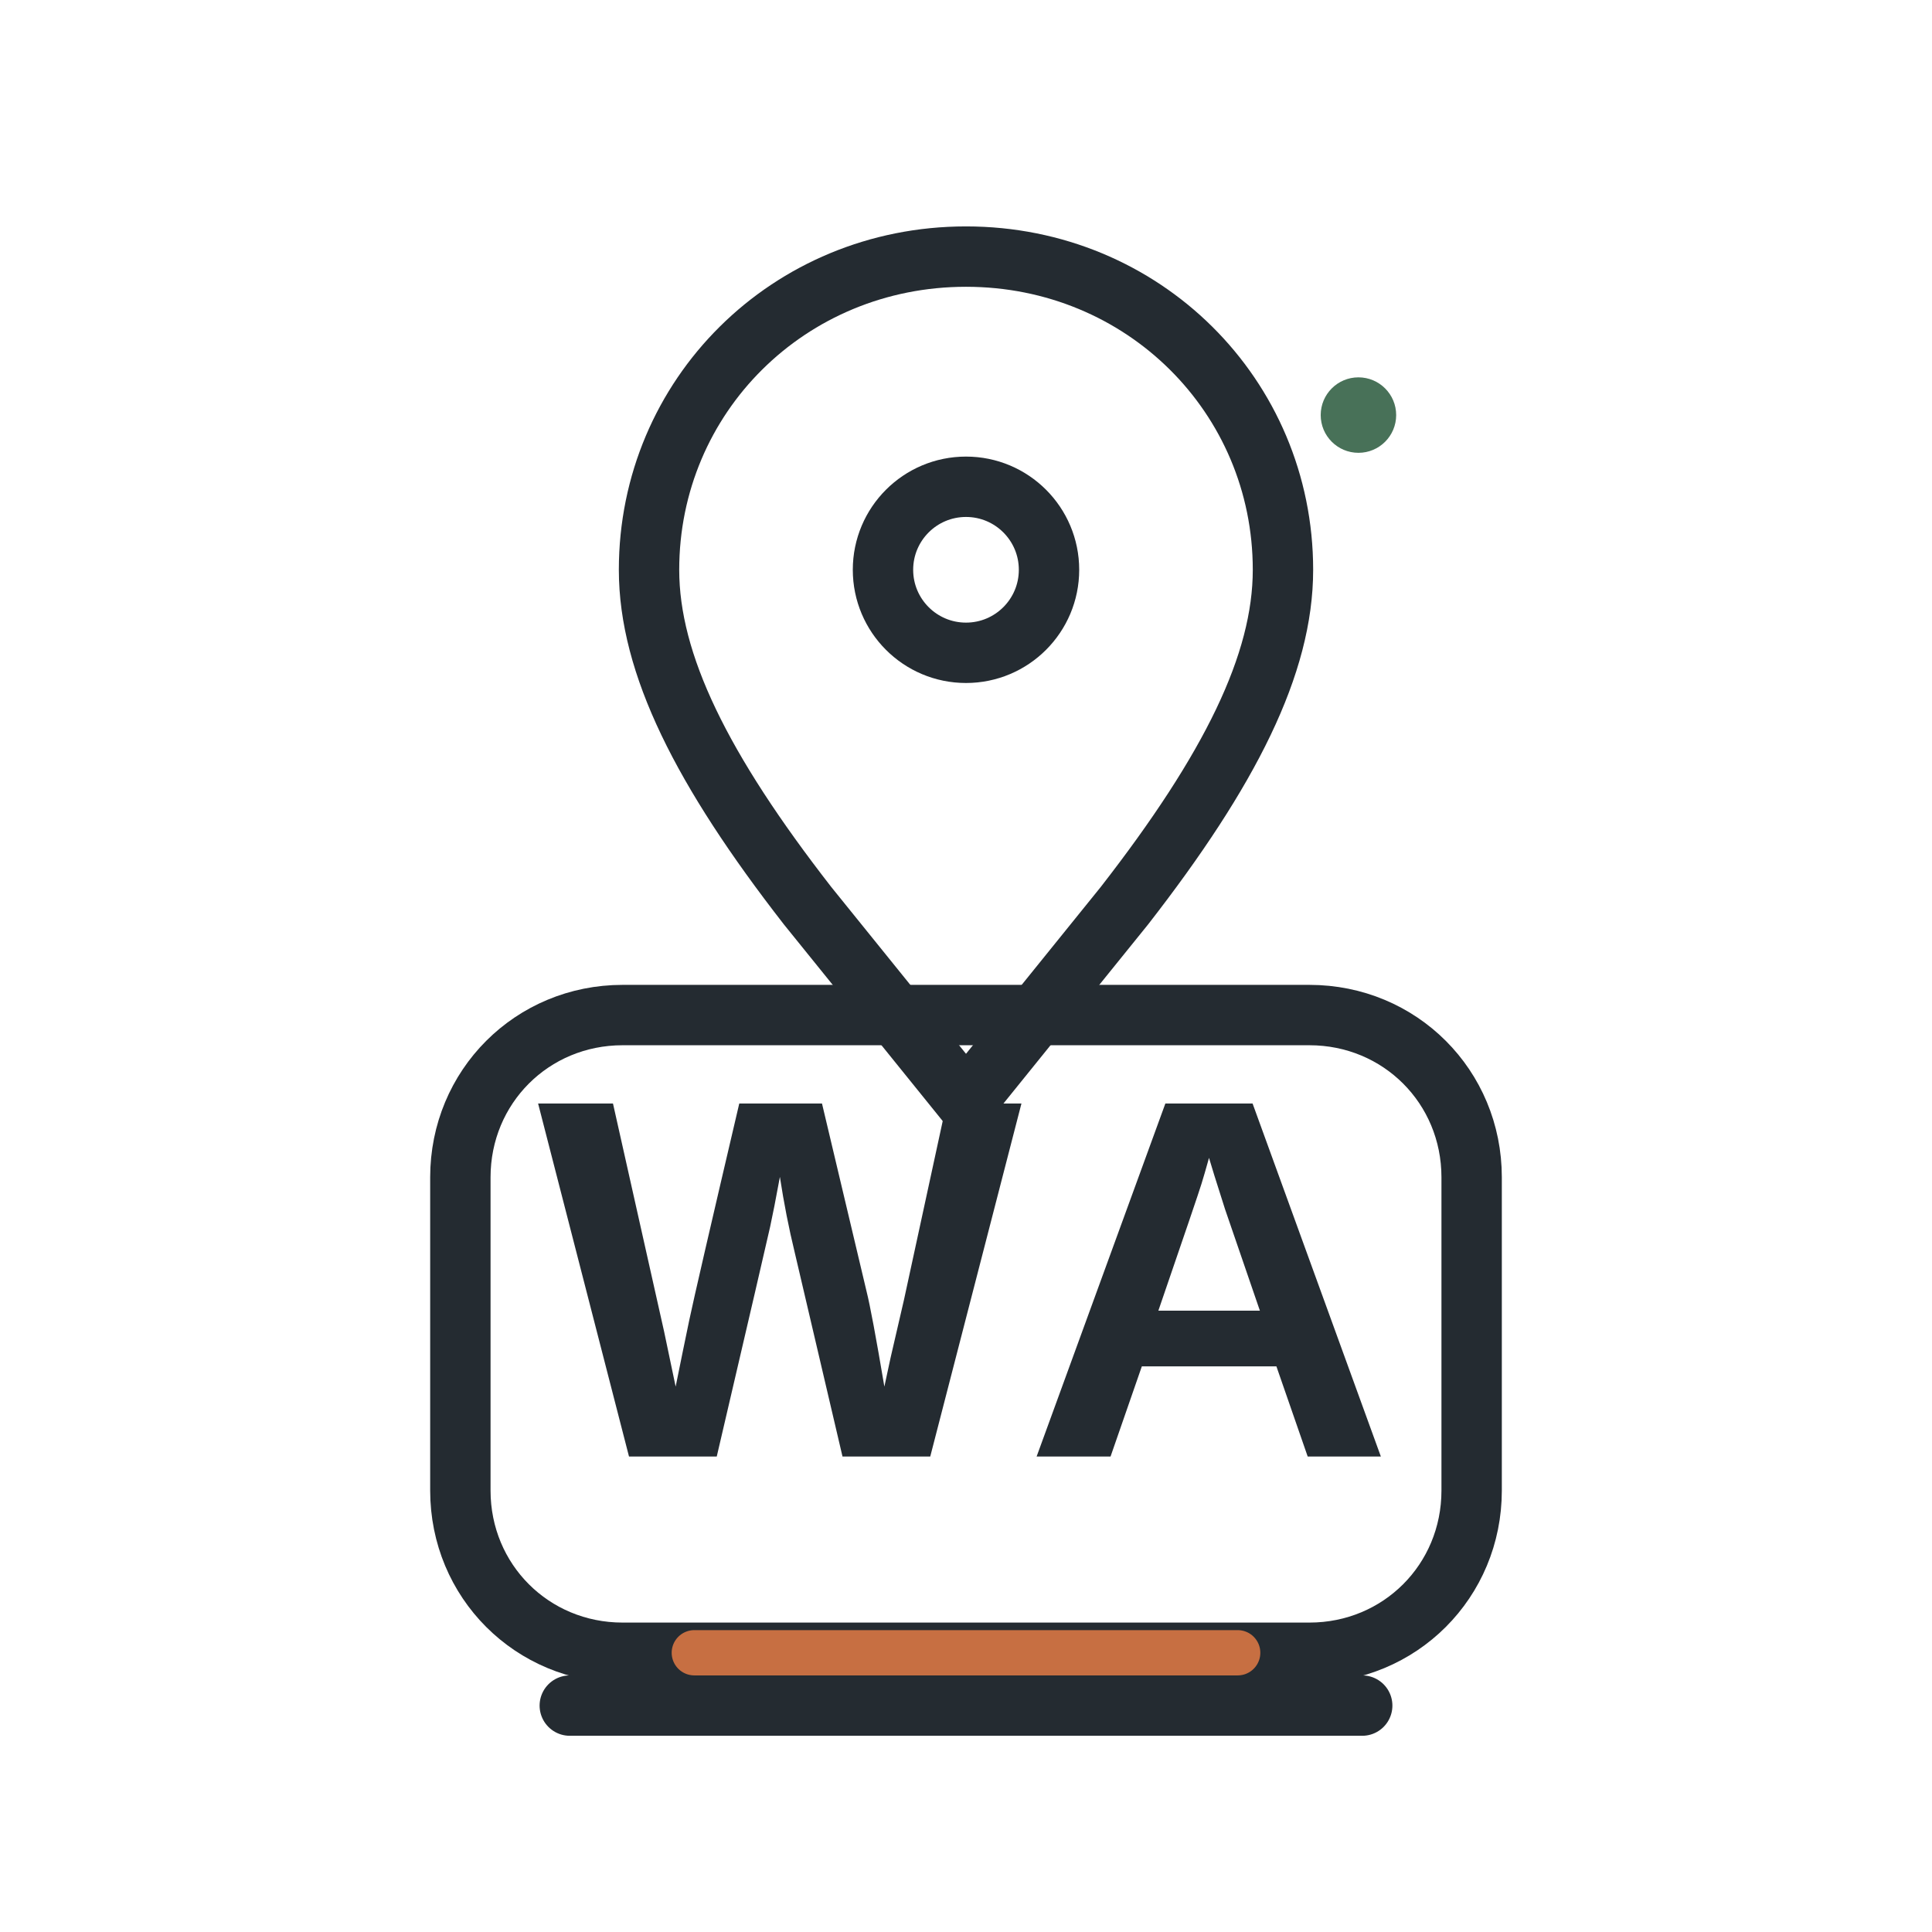
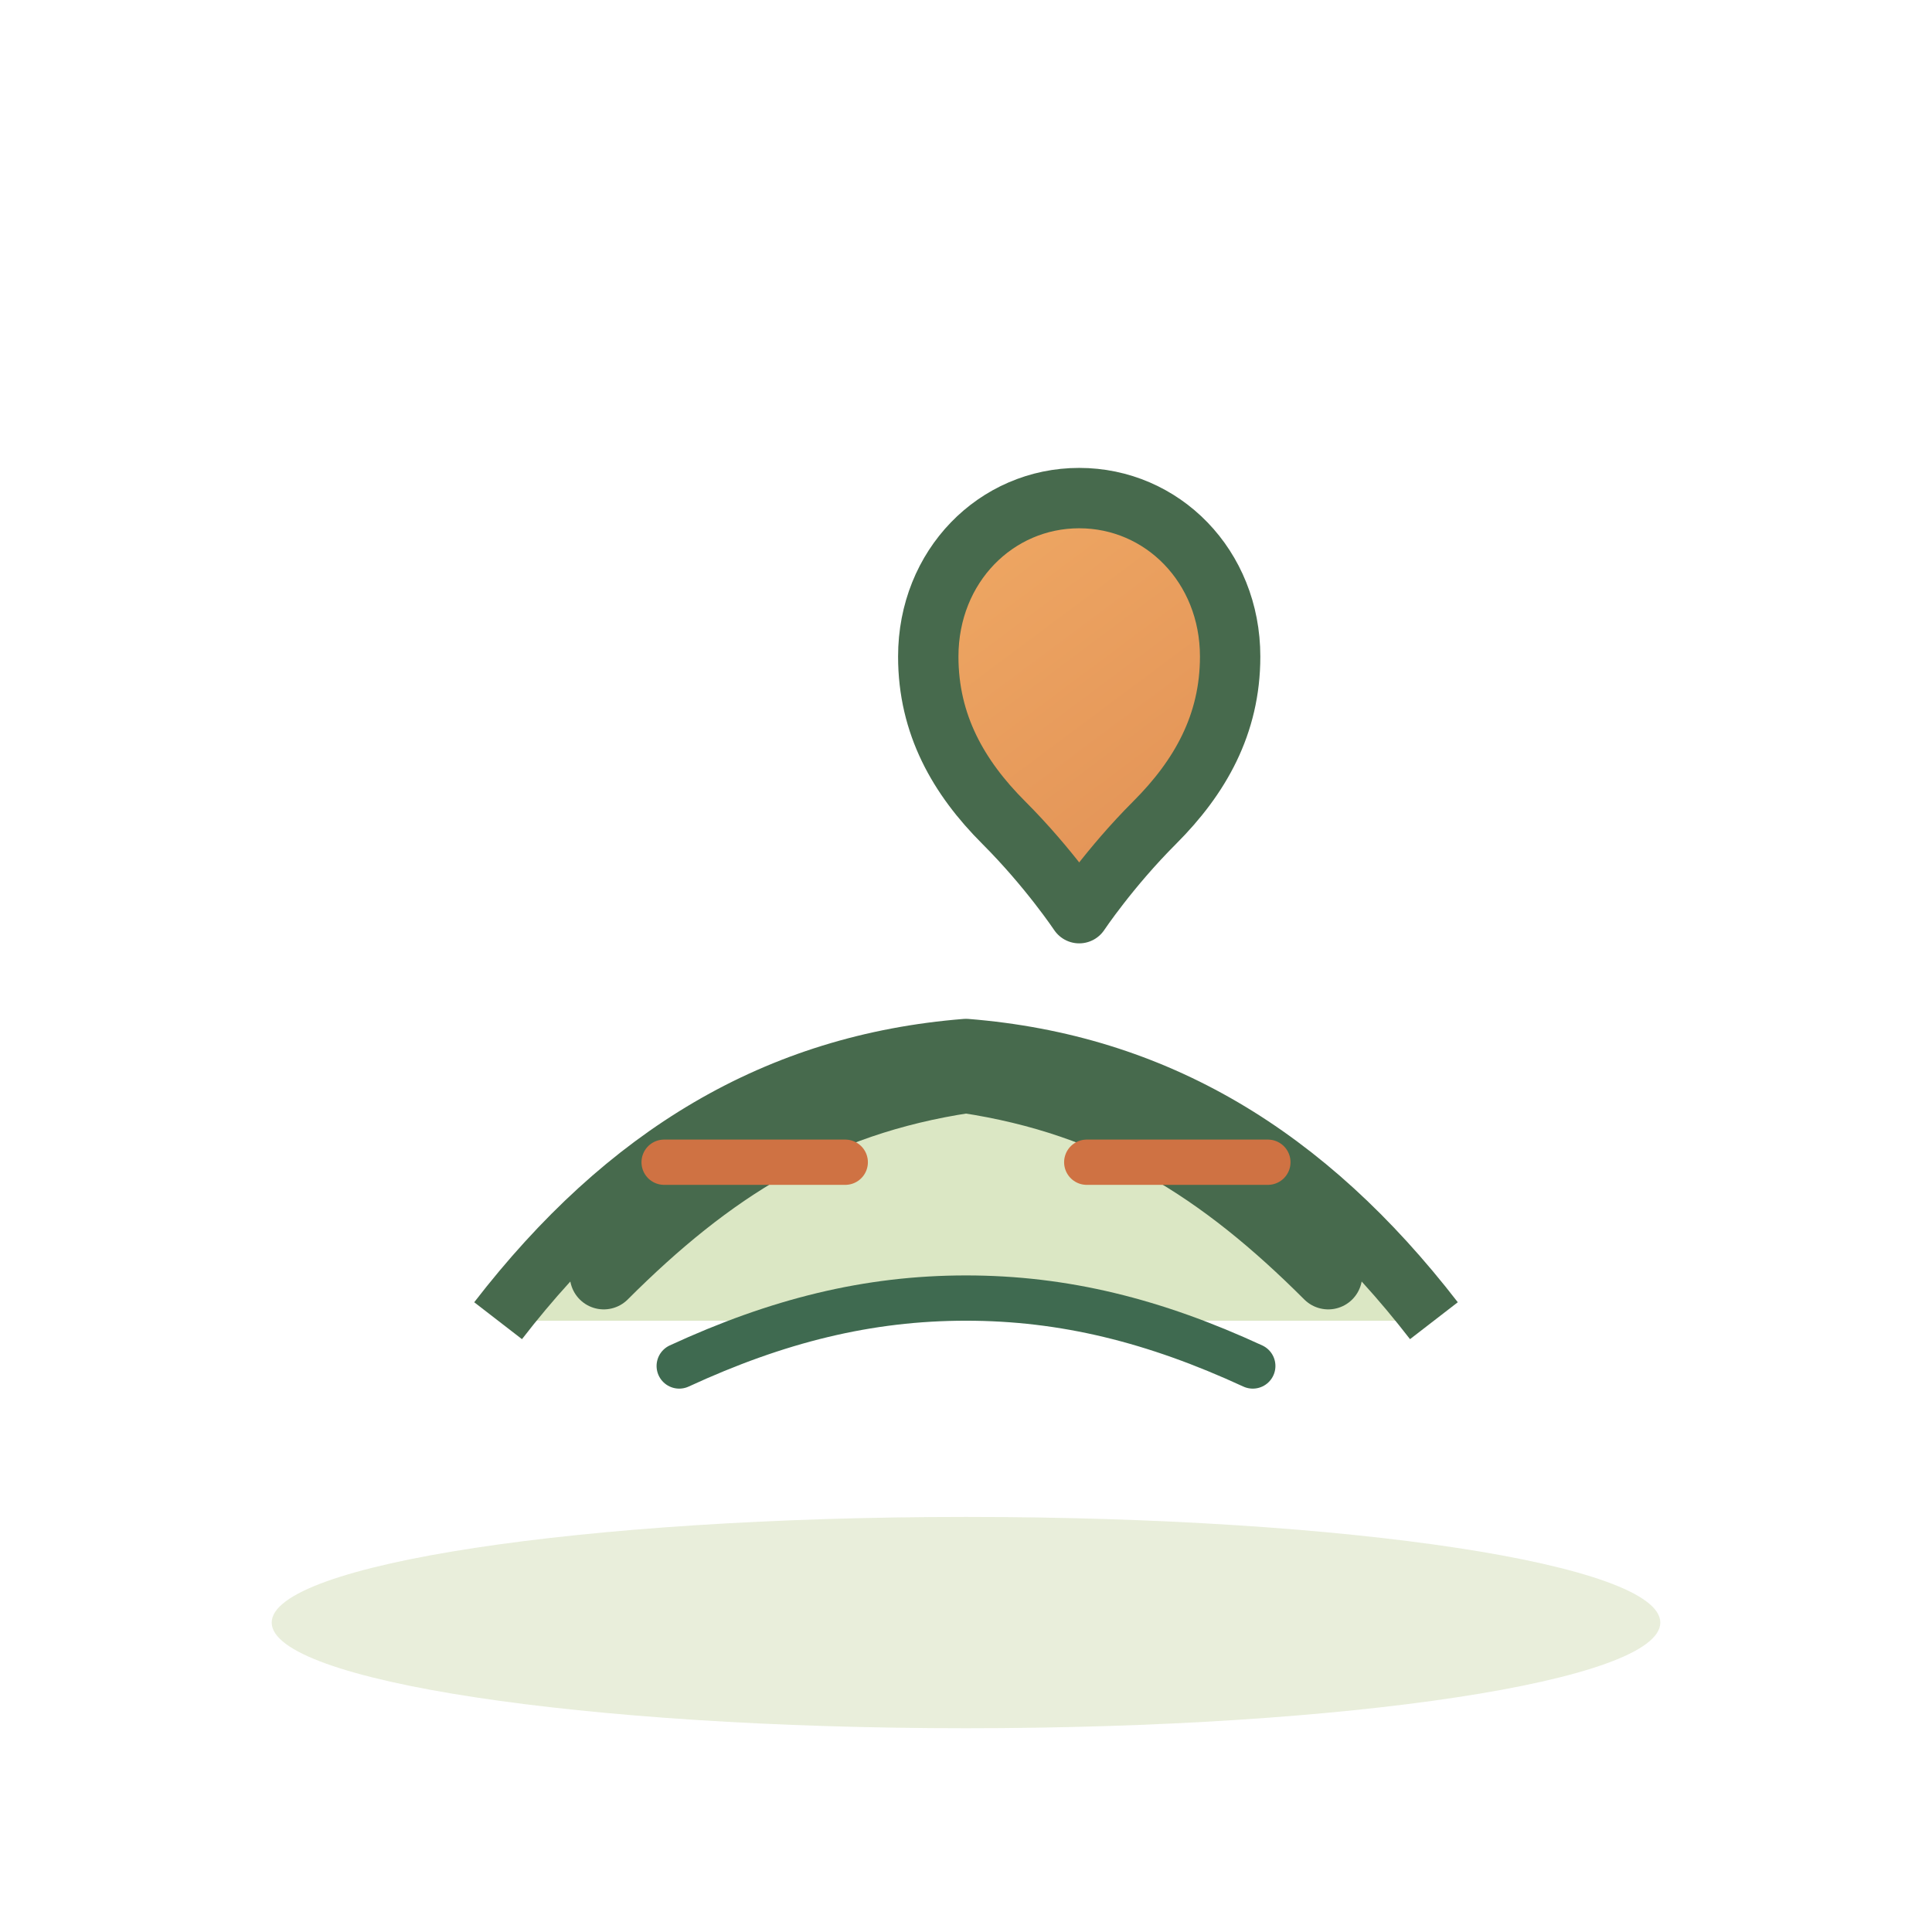
<svg xmlns="http://www.w3.org/2000/svg" viewBox="0 0 512 512" fill="none">
-   <g stroke="#242b31" stroke-width="16" stroke-linecap="round" stroke-linejoin="round">
-     <path d="M256 68c-47 0-84 37-84 83 0 25 14 53 42 89l42 52 42-52c28-36 42-64 42-89 0-46-37-83-84-83Z" />
-     <circle cx="256" cy="151" r="22" />
-     <path d="M122 312c0-24 19-43 43-43h182c24 0 43 19 43 43v83c0 24-19 43-43 43H165c-24 0-43-19-43-43Z" />
-     <path d="M151 452h210" />
-   </g>
-   <path d="M184 438h144" stroke="#cf7243" stroke-width="12" stroke-linecap="round" opacity="0.95" />
-   <circle cx="360" cy="110" r="10" fill="#3f6a50" opacity="0.95" />
-   <text x="256" y="386" fill="#242b31" font-family="Avenir Next, Segoe UI, Helvetica Neue, Arial, sans-serif" font-size="136" font-weight="800" letter-spacing="8" text-anchor="middle">WA</text>
+   <defs>
+     <linearGradient id="bg" x1="92" y1="70" x2="420" y2="446" gradientUnits="userSpaceOnUse">
+       <stop offset="0" stop-color="#f7f1df" />
+       <stop offset="1" stop-color="#eef3de" />
+     </linearGradient>
+     <linearGradient id="sage" x1="124" y1="124" x2="376" y2="388" gradientUnits="userSpaceOnUse">
+       <stop offset="0" stop-color="#dfe9c8" />
+       <stop offset="1" stop-color="#b9d09f" />
+     </linearGradient>
+     <linearGradient id="green" x1="142" y1="100" x2="384" y2="414" gradientUnits="userSpaceOnUse">
+       <stop offset="0" stop-color="#5f8258" />
+       <stop offset="1" stop-color="#476a4d" />
+     </linearGradient>
+     <linearGradient id="orange" x1="180" y1="112" x2="386" y2="388" gradientUnits="userSpaceOnUse">
+       <stop offset="0" stop-color="#f6b46b" />
+       <stop offset="1" stop-color="#cf7243" />
+     </linearGradient>
+   </defs>
+   <ellipse cx="256" cy="430" rx="184" ry="28" fill="#dfe7cc" opacity="0.7" />
+   <path d="M132 350c34-44 74-68 124-72 50 4 90 28 124 72" fill="#dbe7c4" stroke="#476a4d" stroke-width="16" stroke-linejoin="round" />
+   <path d="M160 338c28-28 56-46 96-52 40 6 68 24 96 52" stroke="#476a4d" stroke-width="18" stroke-linecap="round" />
+   <path d="M246 174c0-24 18-42 40-42s40 18 40 42c0 18-8 32-20 44-12 12-20 24-20 24s-8-12-20-24c-12-12-20-26-20-44Z" fill="url(#orange)" stroke="#476a4d" stroke-width="16" stroke-linejoin="round" />
+   <path d="M180 362c26-12 50-18 76-18s50 6 76 18" stroke="#3f6a50" stroke-width="12" stroke-linecap="round" />
+   <path d="M176 308h48M288 308h48" stroke="#cf7243" stroke-width="12" stroke-linecap="round" />
</svg>
